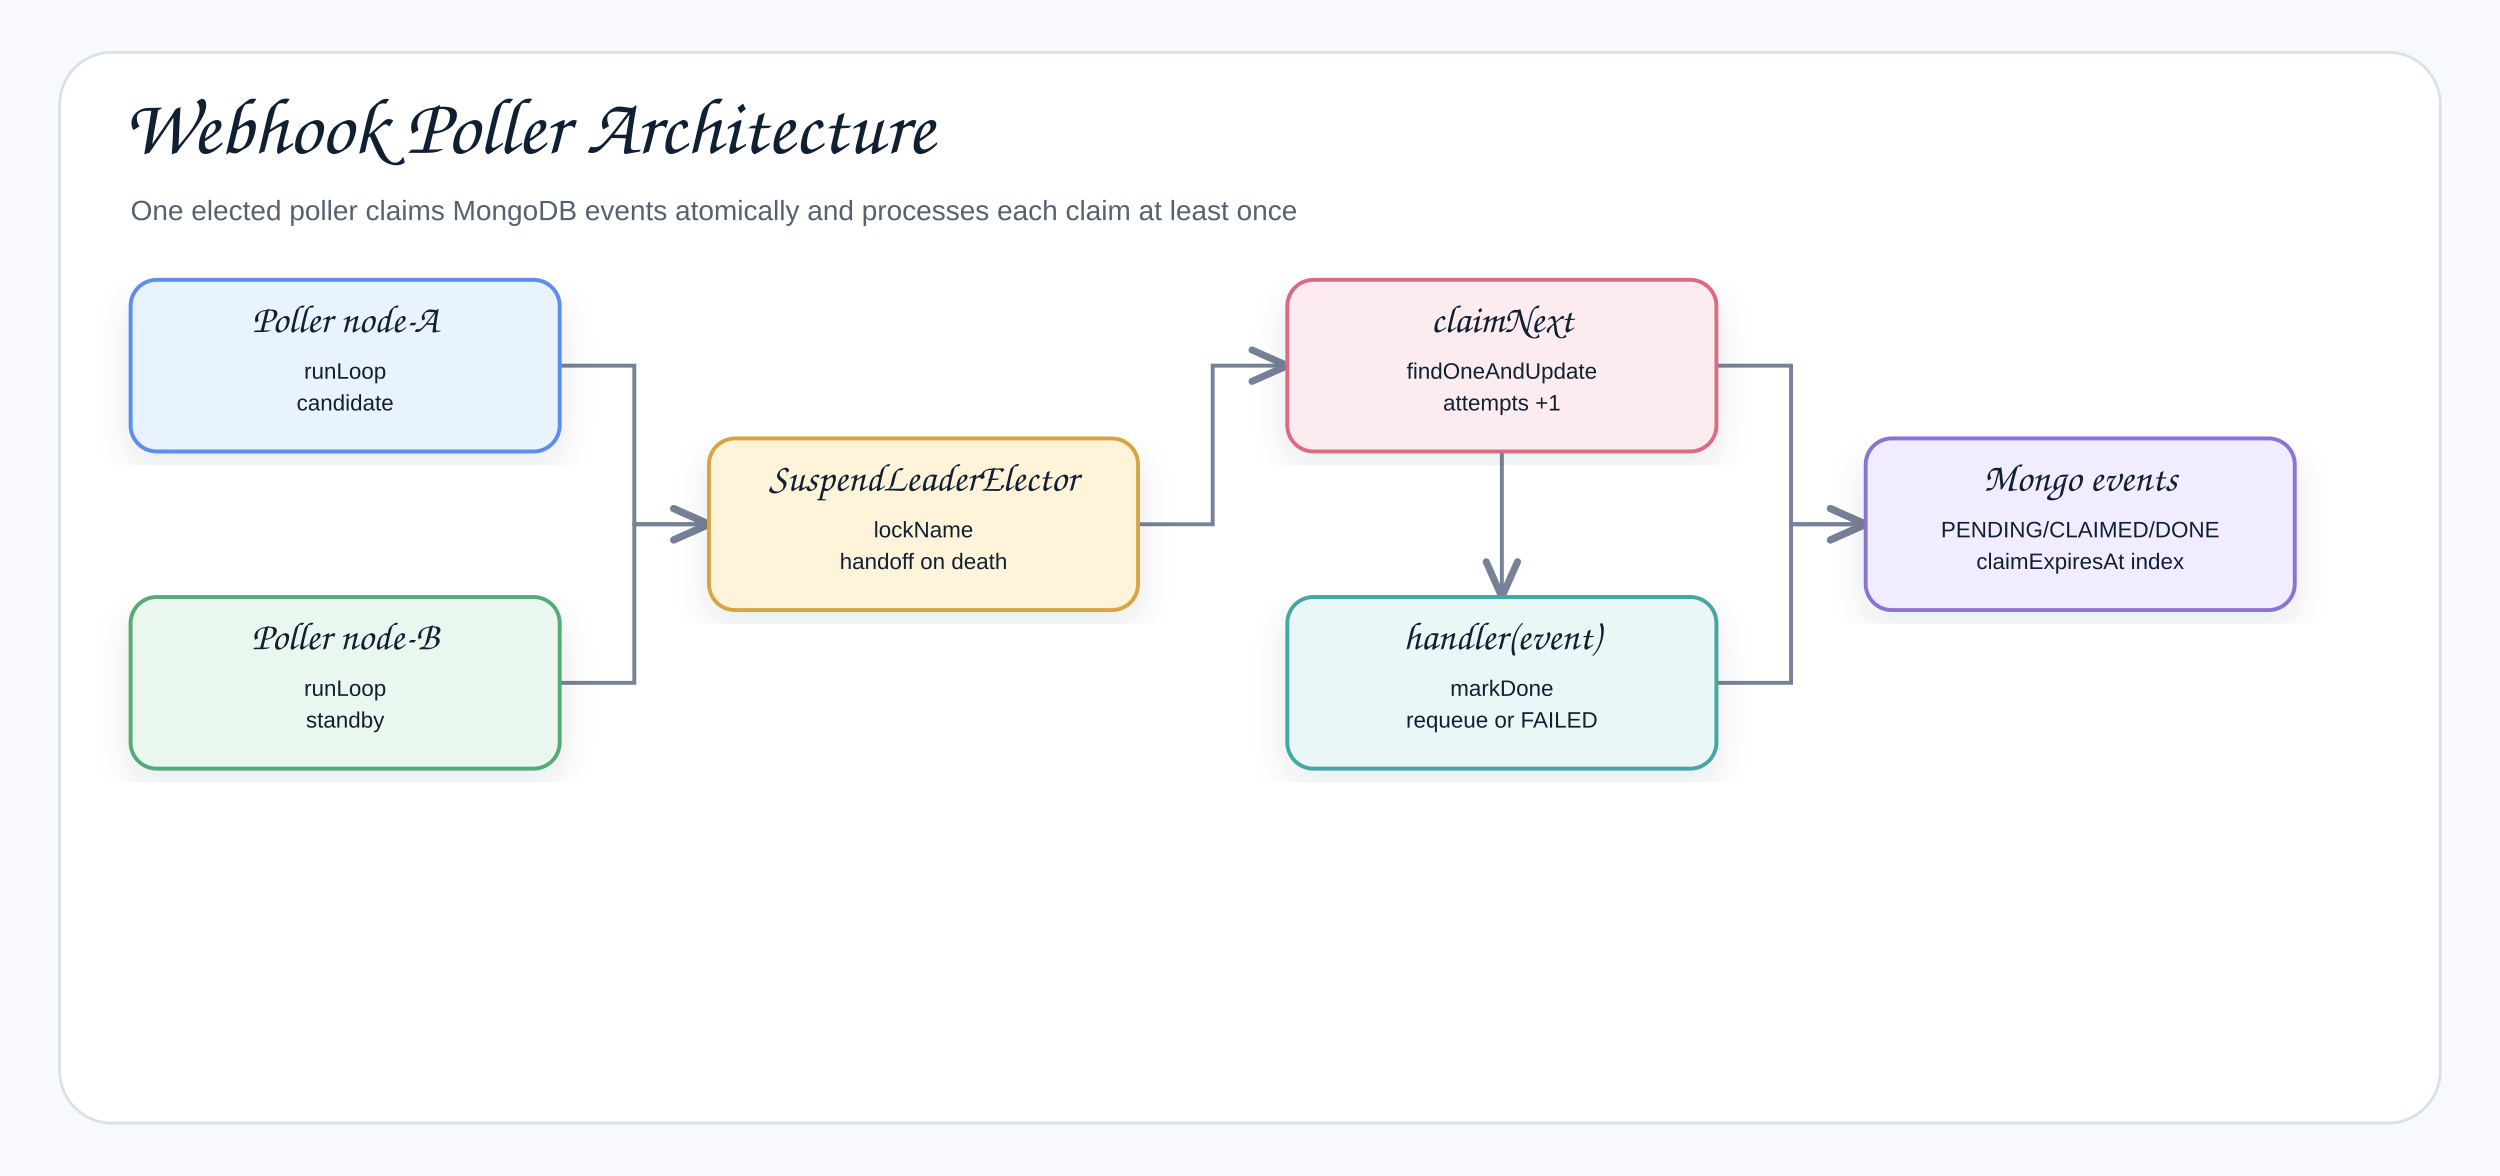
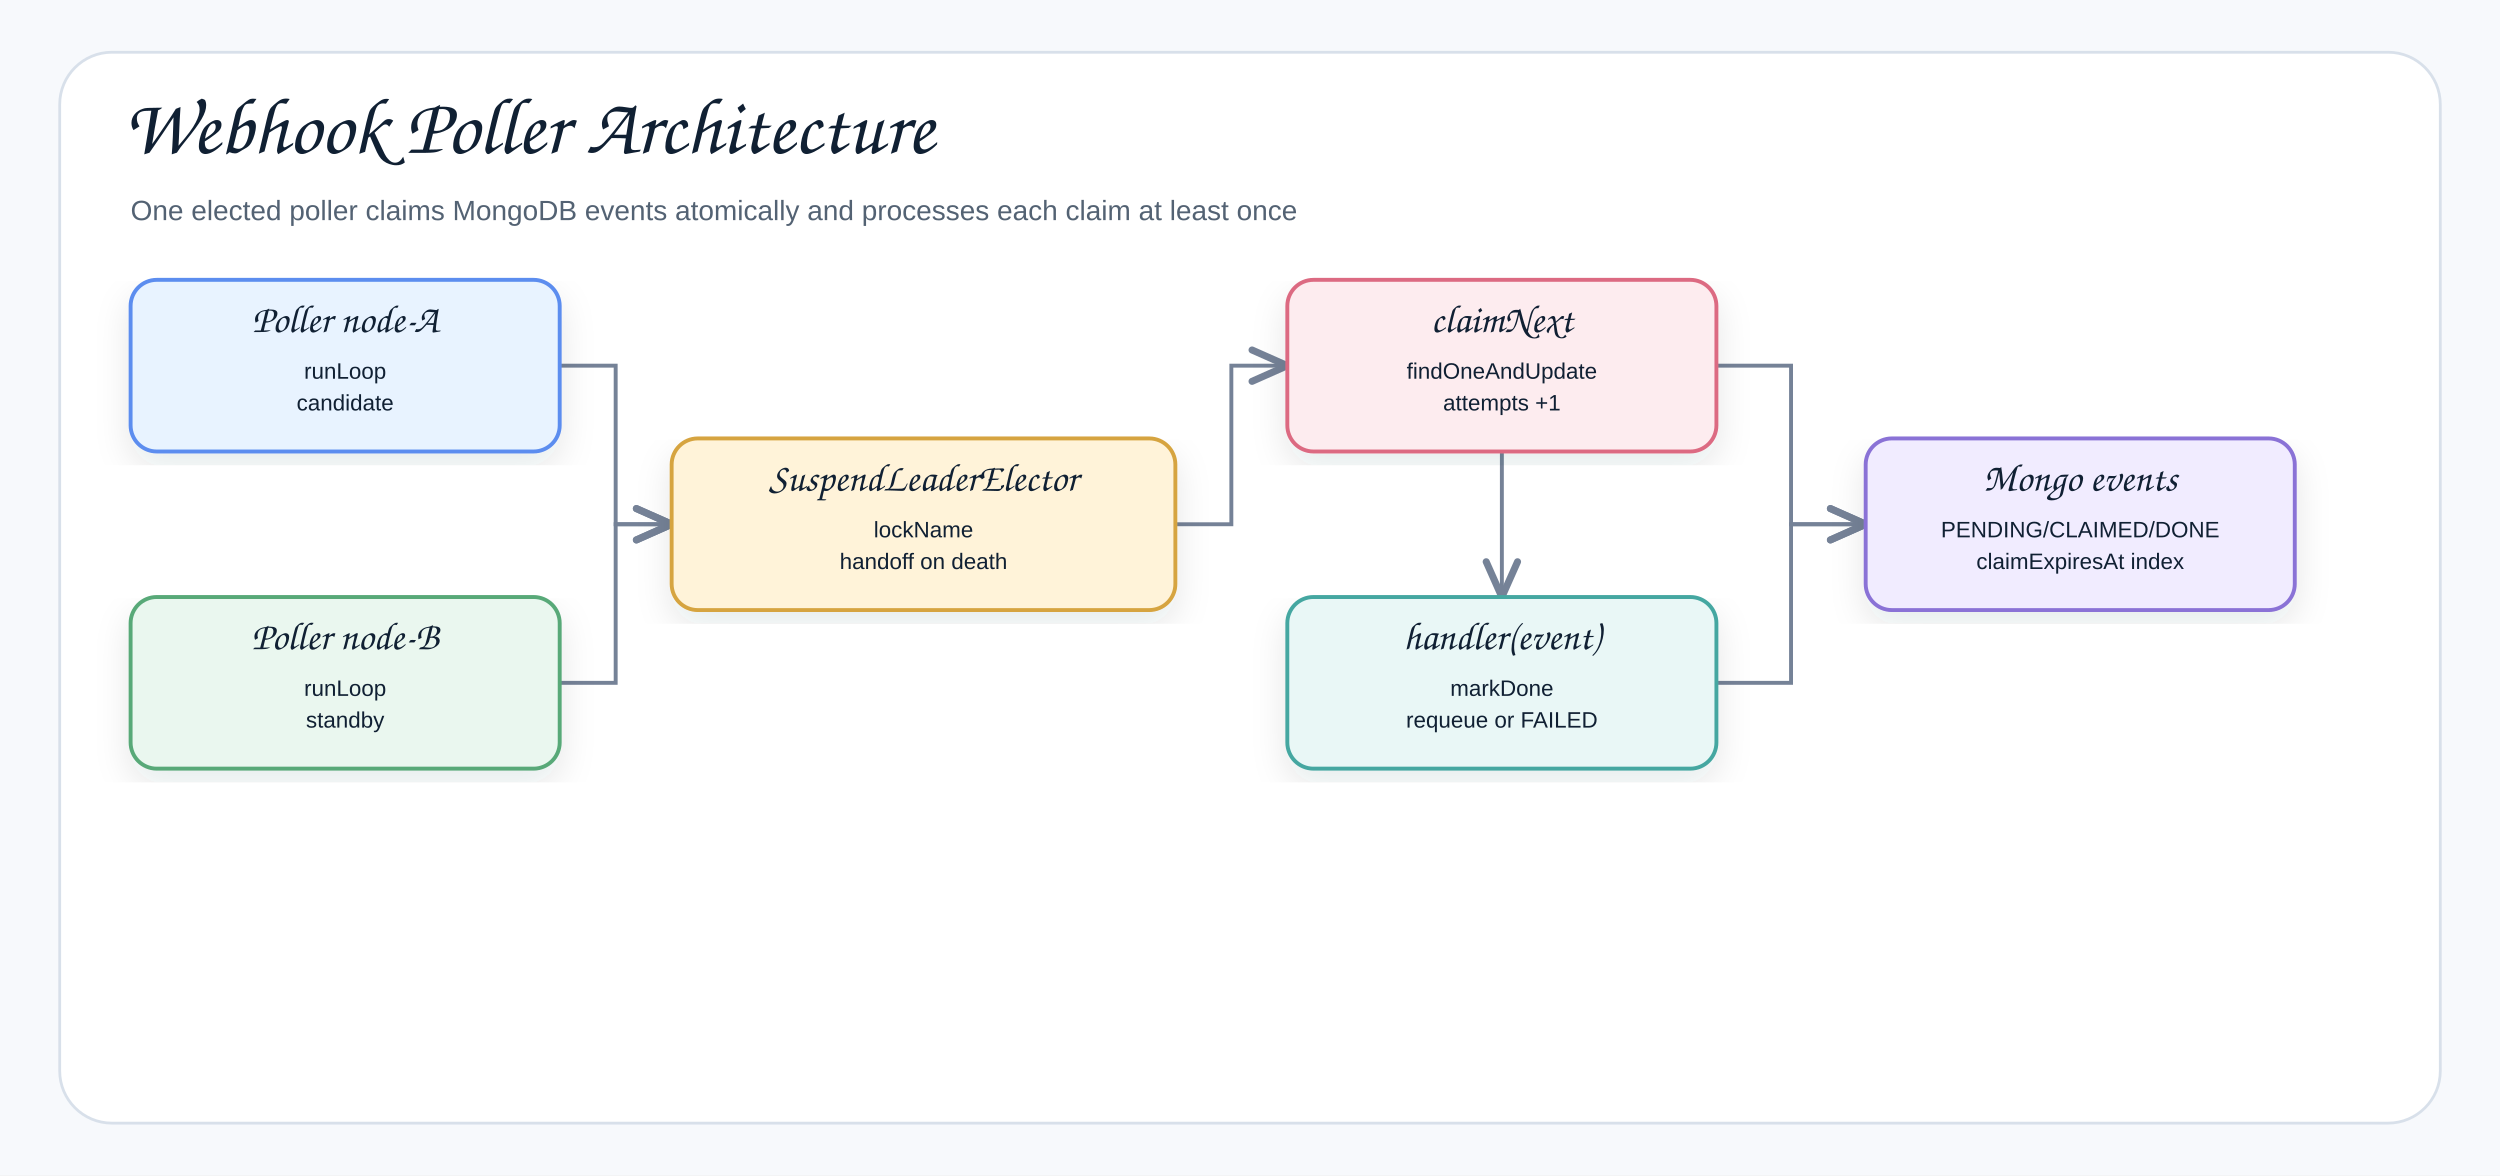
<svg xmlns="http://www.w3.org/2000/svg" width="1340" height="630" viewBox="0 0 1340 630" role="img" aria-label="Webhook Poller Architecture">
  <defs>
    <filter id="shadow" x="-8%" y="-8%" width="116%" height="116%">
      <feDropShadow dx="0" dy="8" stdDeviation="9" flood-color="#1f2937" flood-opacity="0.10" />
    </filter>
    <marker id="openArrow" markerWidth="12" markerHeight="10" refX="10" refY="5" orient="auto" markerUnits="strokeWidth">
      <path d="M 1 1 L 10 5 L 1 9" fill="none" stroke="#758297" stroke-width="1.8" stroke-linecap="round" stroke-linejoin="round" />
    </marker>
    <style>
    .canvas{fill:#f7f9fc}.frame{fill:#fff;stroke:#d8e0ea;stroke-width:1.5}
    .title{font-family:"Architects Daughter","Comic Mono","Comic Sans MS","Comic Sans",cursive;font-size:43px;font-weight:400;fill:#102033}
    .subtitle{font-family:"Comic Mono","Comic Sans MS","Comic Sans","Comic Neue",Arial,sans-serif;font-size:15px;font-weight:400;fill:#536273}
    .smallLabel{font-family:"Architects Daughter","Comic Mono","Comic Sans MS","Comic Sans",cursive;font-size:21px;font-weight:400;fill:#102033}
    .mono{font-family:"Comic Mono","Comic Sans MS","Comic Sans","Comic Neue",Arial,sans-serif;font-size:12px;font-weight:400;fill:#102033}
    .strong{font-family:"Comic Mono","Comic Sans MS","Comic Sans","Comic Neue",Arial,sans-serif;font-size:13px;font-weight:400;fill:#102033}
    .card{stroke-width:2.1;filter:url(#shadow)}
    .line{stroke:#758297;stroke-width:2.1;fill:none;marker-end:url(#openArrow)}
    .dashed{stroke:#758297;stroke-width:2.1;stroke-dasharray:7 6;fill:none;marker-end:url(#openArrow)}
    .lifeline{stroke:#b7c2d1;stroke-width:2;stroke-dasharray:10 10}
  </style>
  </defs>
  <rect class="canvas" width="1340" height="630" />
  <rect class="frame" x="32" y="28" width="1276" height="574" rx="28" />
  <text class="title" x="66" y="82">Webhook Poller Architecture</text>
  <text class="subtitle" x="70" y="118">One elected poller claims MongoDB events atomically and processes each claim at least once</text>
-   <path class="line" d="M300 196 L340 196 L340 281 L380 281" />
-   <path class="line" d="M300 366 L340 366 L340 281 L380 281" />
-   <path class="line" d="M610 281 L650 281 L650 196 L690 196" />
+   <path class="line" d="M300 196 L330 196 L330 281 L360 281" />
+   <path class="line" d="M300 366 L330 366 L330 281 L360 281" />
+   <path class="line" d="M630 281 L660 281 L660 196 L690 196" />
  <path class="line" d="M805 242 L805 281 L805 281 L805 320" />
  <path class="line" d="M920 196 L960 196 L960 281 L1000 281" />
  <path class="line" d="M920 366 L960 366 L960 281 L1000 281" />
  <g id="pollerA" transform="translate(70,150)">
    <rect class="card" x="0" y="0" width="230" height="92" rx="14" fill="#E8F3FF" stroke="#5B8DEF" />
    <text class="smallLabel" x="115" y="28" text-anchor="middle">Poller node-A</text>
    <text class="mono" x="115" y="53" text-anchor="middle">runLoop</text>
    <text class="mono" x="115" y="70" text-anchor="middle">candidate</text>
  </g>
  <g id="pollerB" transform="translate(70,320)">
    <rect class="card" x="0" y="0" width="230" height="92" rx="14" fill="#EAF7EF" stroke="#58A978" />
    <text class="smallLabel" x="115" y="28" text-anchor="middle">Poller node-B</text>
    <text class="mono" x="115" y="53" text-anchor="middle">runLoop</text>
    <text class="mono" x="115" y="70" text-anchor="middle">standby</text>
  </g>
-   <g id="elector" transform="translate(380,235)">
-     <rect class="card" x="0" y="0" width="230" height="92" rx="14" fill="#FFF3D9" stroke="#D6A441" />
-     <text class="smallLabel" x="115" y="28" text-anchor="middle">SuspendLeaderElector</text>
-     <text class="mono" x="115" y="53" text-anchor="middle">lockName</text>
-     <text class="mono" x="115" y="70" text-anchor="middle">handoff on death</text>
+   <g id="elector" transform="translate(360,235)">
+     <rect class="card" x="0" y="0" width="270" height="92" rx="14" fill="#FFF3D9" stroke="#D6A441" />
+     <text class="smallLabel" x="135" y="28" text-anchor="middle">SuspendLeaderElector</text>
+     <text class="mono" x="135" y="53" text-anchor="middle">lockName</text>
+     <text class="mono" x="135" y="70" text-anchor="middle">handoff on death</text>
  </g>
  <g id="claim" transform="translate(690,150)">
    <rect class="card" x="0" y="0" width="230" height="92" rx="14" fill="#FDECEF" stroke="#DC6B82" />
    <text class="smallLabel" x="115" y="28" text-anchor="middle">claimNext</text>
    <text class="mono" x="115" y="53" text-anchor="middle">findOneAndUpdate</text>
    <text class="mono" x="115" y="70" text-anchor="middle">attempts +1</text>
  </g>
  <g id="handler" transform="translate(690,320)">
    <rect class="card" x="0" y="0" width="230" height="92" rx="14" fill="#E9F7F6" stroke="#45A7A1" />
    <text class="smallLabel" x="115" y="28" text-anchor="middle">handler(event)</text>
    <text class="mono" x="115" y="53" text-anchor="middle">markDone</text>
    <text class="mono" x="115" y="70" text-anchor="middle">requeue or FAILED</text>
  </g>
  <g id="mongo" transform="translate(1000,235)">
    <rect class="card" x="0" y="0" width="230" height="92" rx="14" fill="#F1ECFF" stroke="#8A72D6" />
    <text class="smallLabel" x="115" y="28" text-anchor="middle">Mongo events</text>
    <text class="mono" x="115" y="53" text-anchor="middle">PENDING/CLAIMED/DONE</text>
    <text class="mono" x="115" y="70" text-anchor="middle">claimExpiresAt index</text>
  </g>
</svg>
